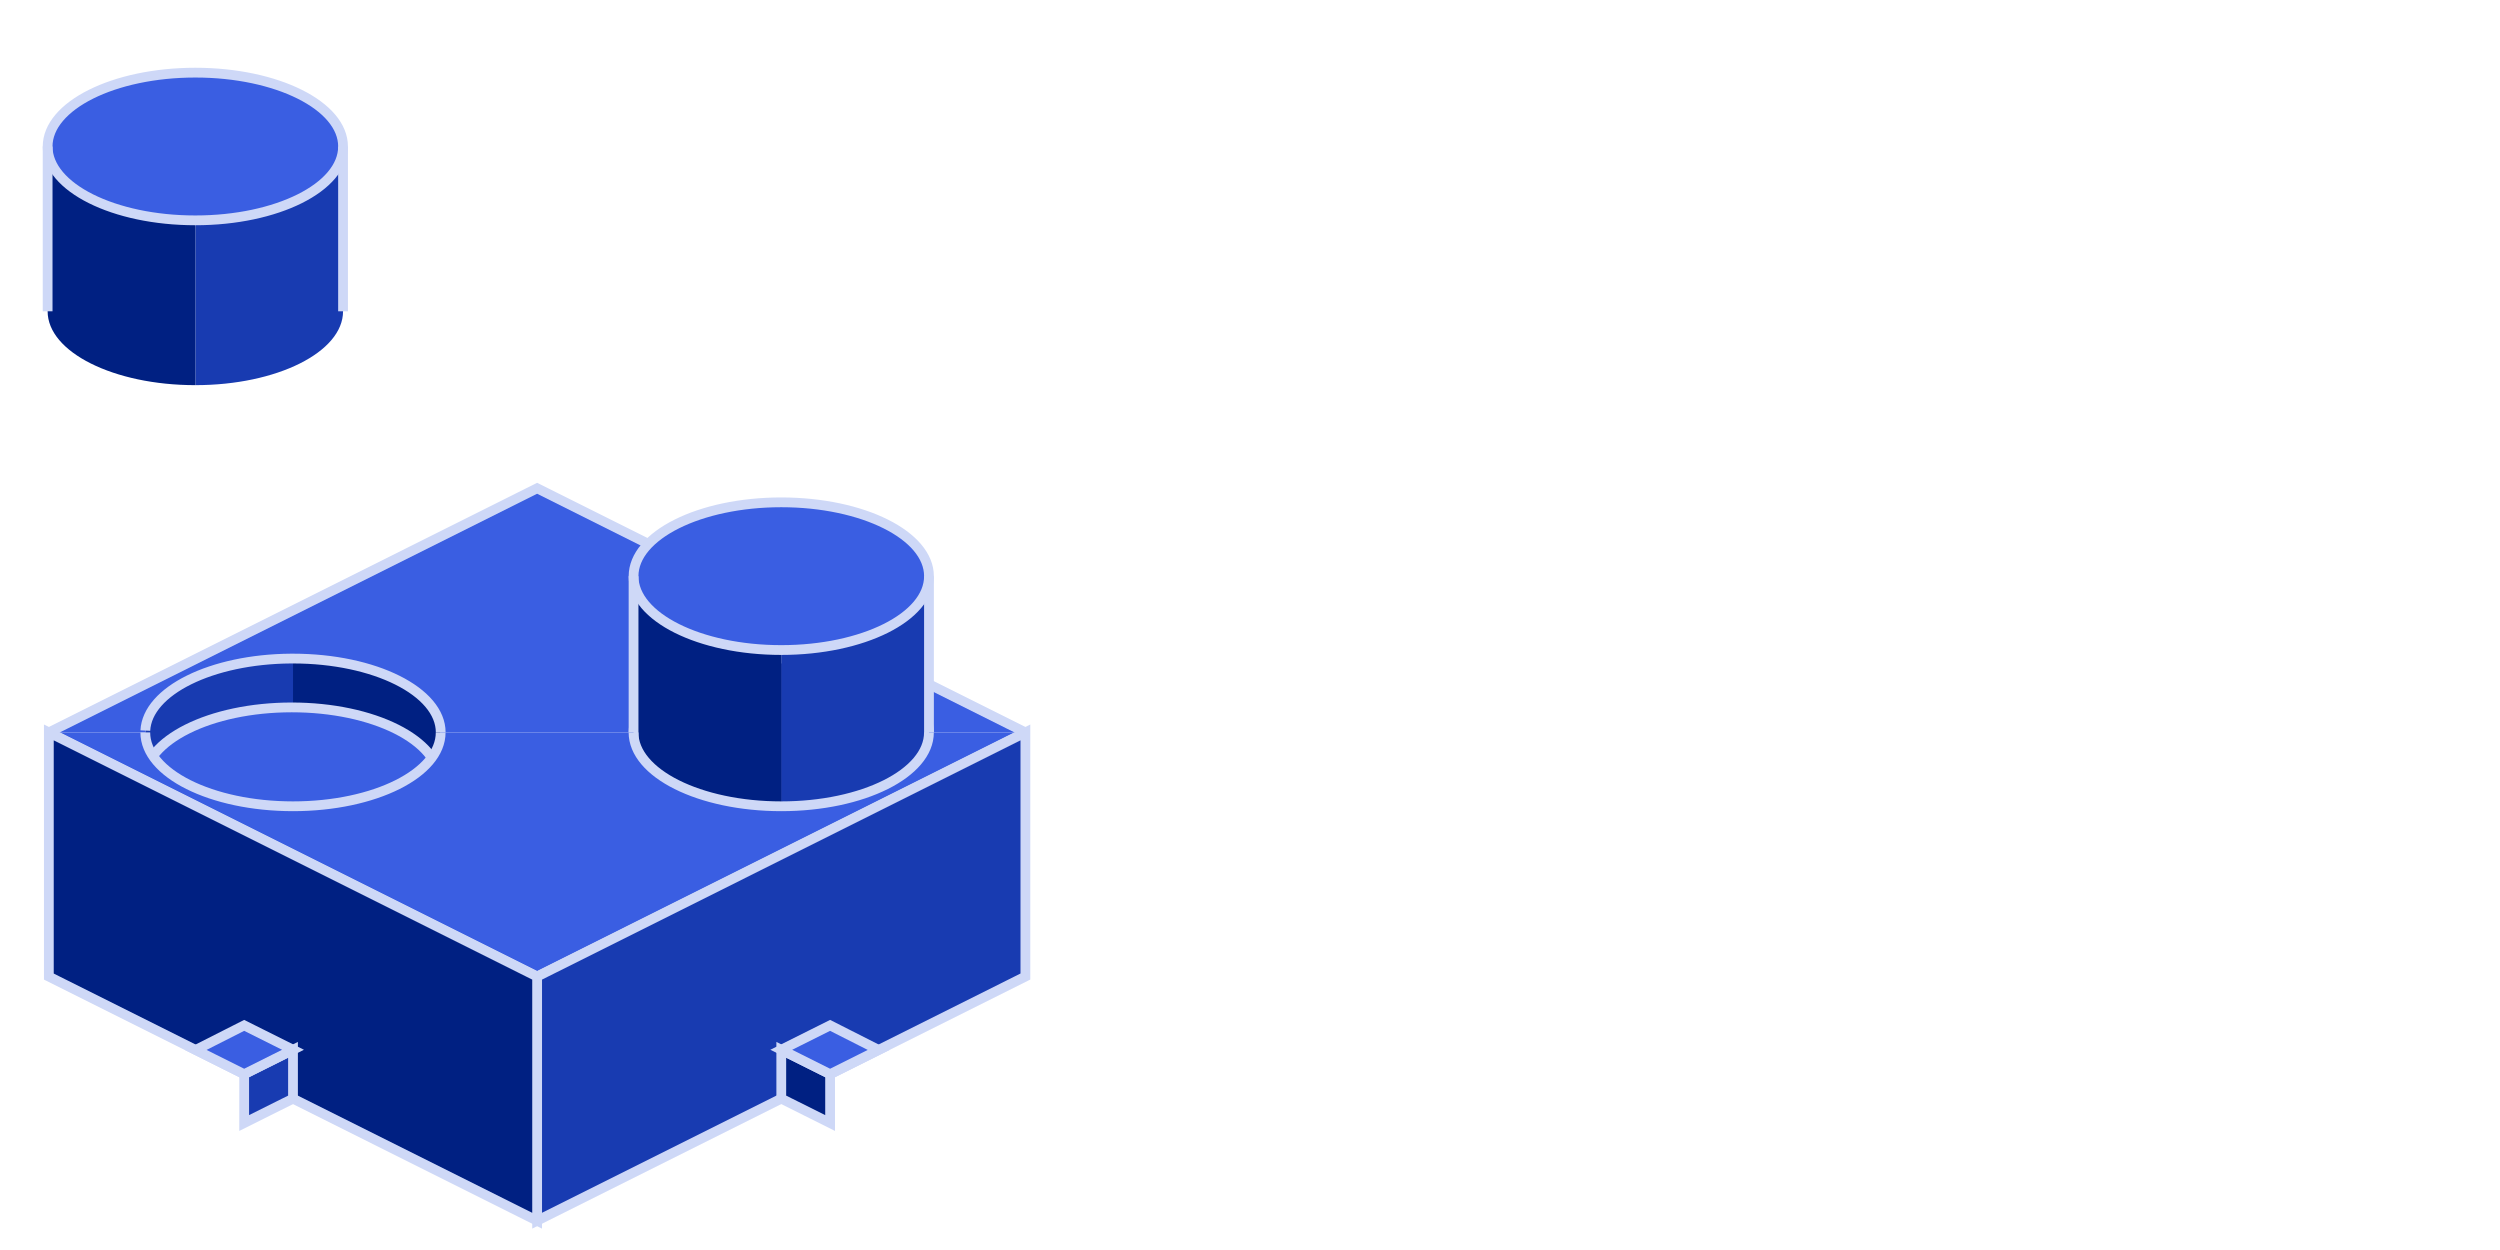
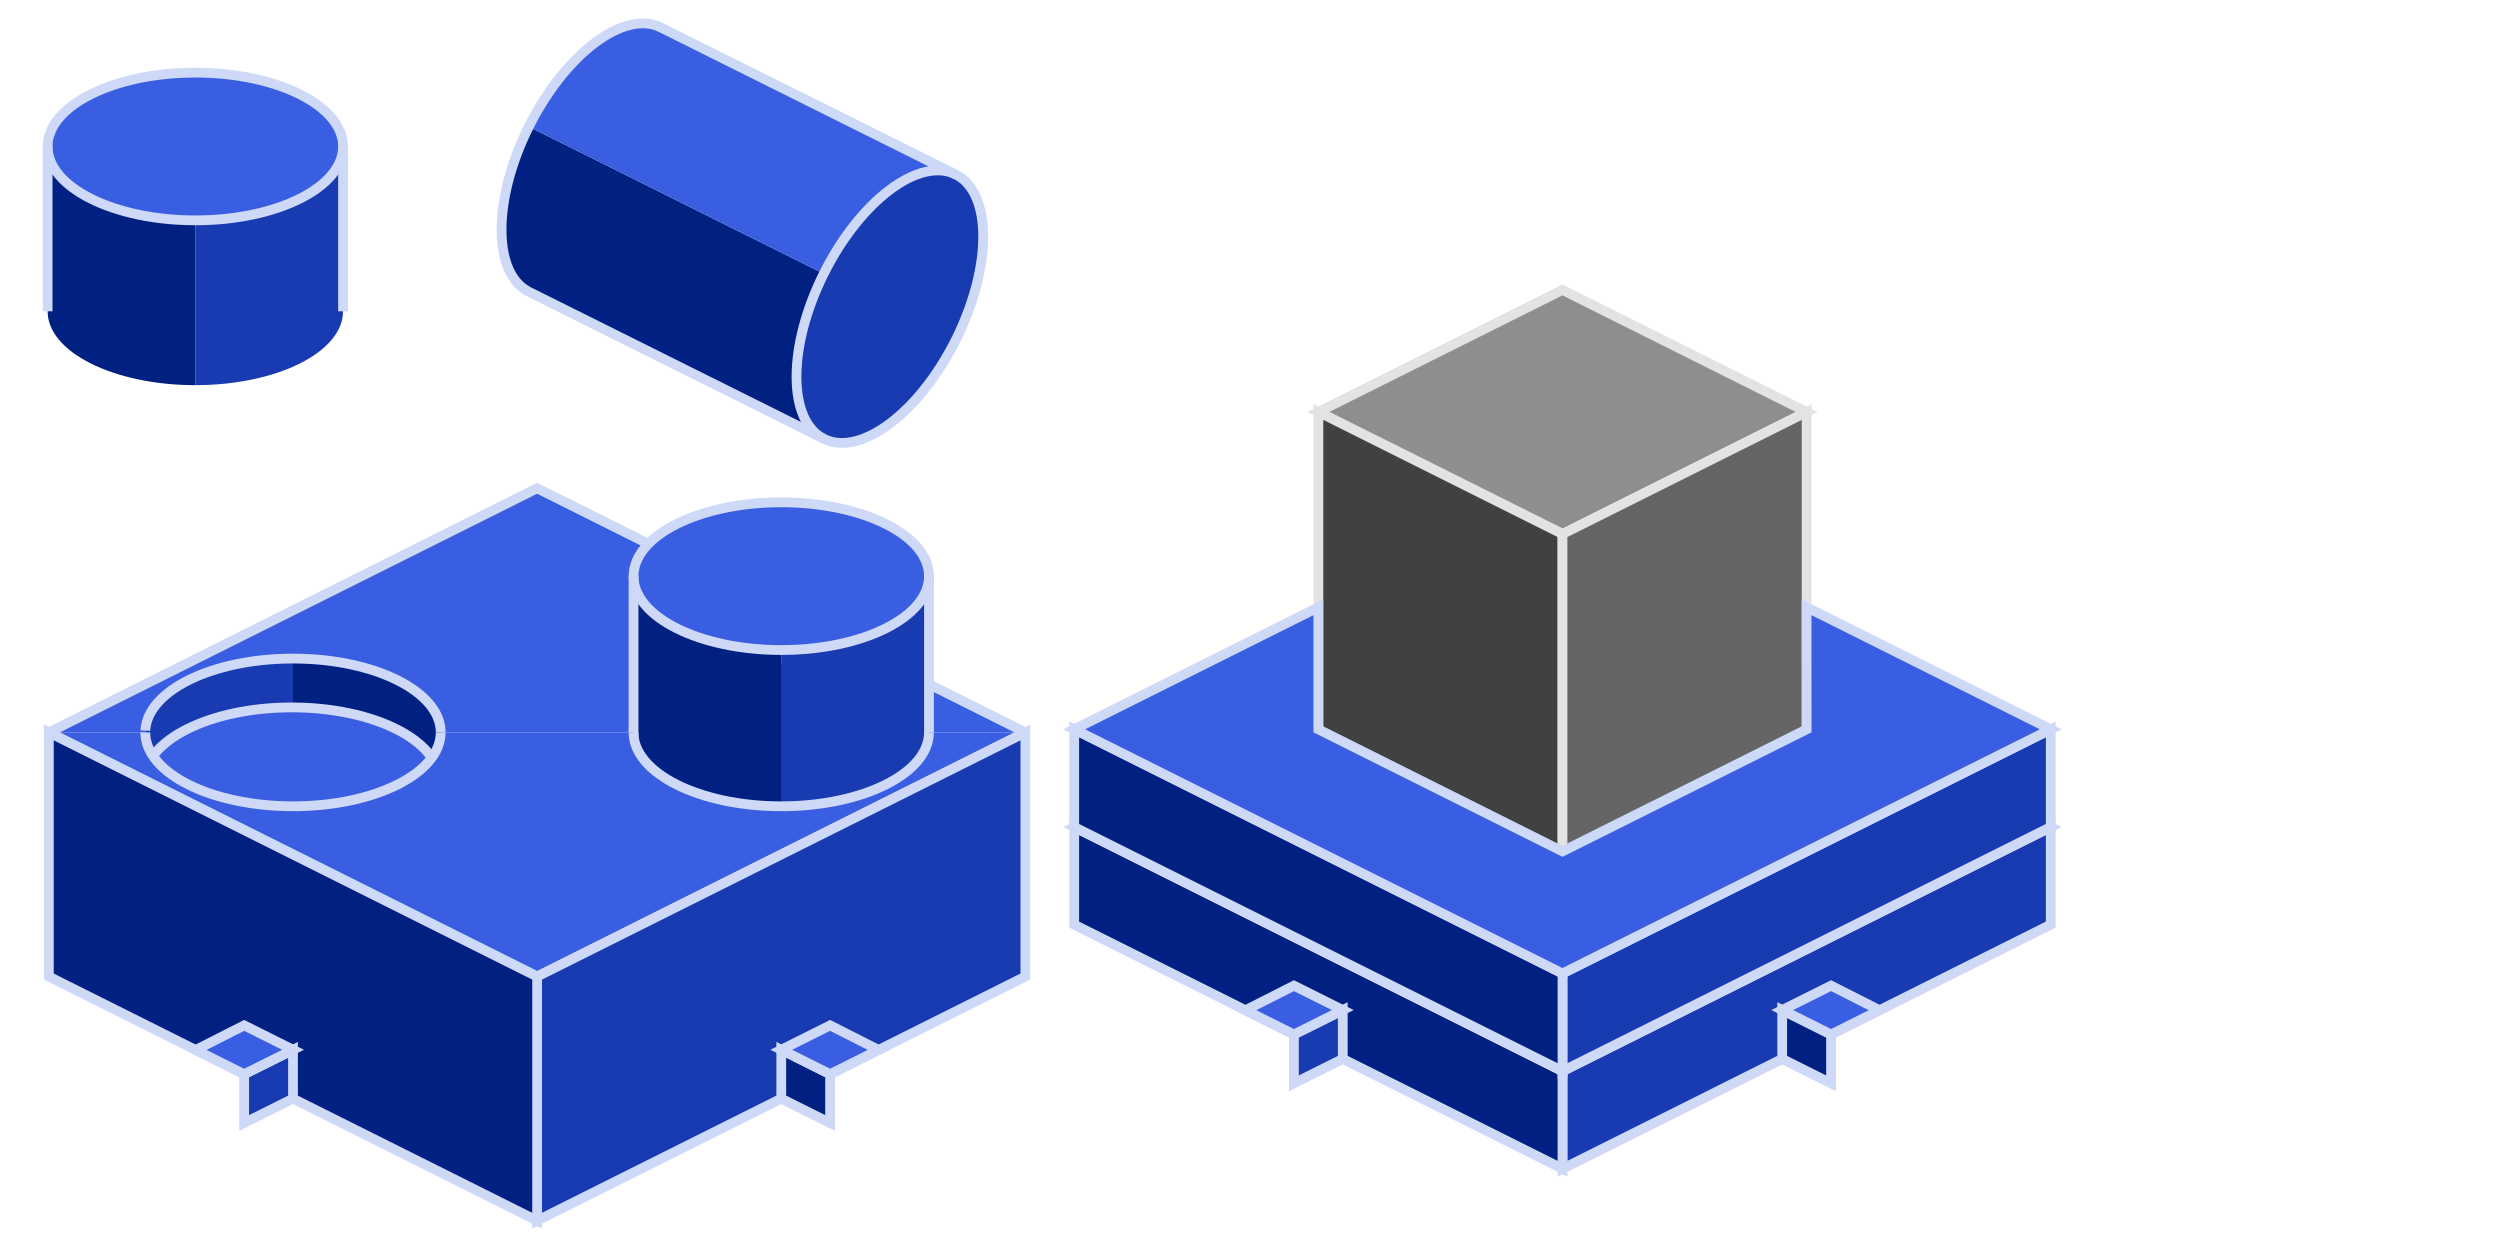
<svg xmlns="http://www.w3.org/2000/svg" width="256" height="128" viewBox="0 0 67.733 33.867" version="1.1" id="svg1047">
  <defs id="defs1041" />
  <g id="layer1">
    <path id="path1931" style="display:inline;opacity:1;fill:#002082;fill-opacity:1;stroke:none;stroke-width:0.265;stroke-linecap:round;stroke-miterlimit:4;stroke-dasharray:none;stroke-opacity:1" d="m 21.167,17.843 v 4.002 a 4.002,2.001 0 0 0 4.002,-2.001 4.002,2.001 0 0 0 -4.002,-2.001 z" />
    <path id="path2014" style="display:inline;opacity:1;fill:#183bb1;fill-opacity:1;stroke:none;stroke-width:0.265;stroke-linecap:round;stroke-miterlimit:4;stroke-dasharray:none;stroke-opacity:1" d="m 21.109,17.843 a 4.002,2.001 0 0 0 -3.944,2.001 4.002,2.001 0 0 0 4.002,2.001 v -4.002 a 4.002,2.001 0 0 0 -0.058,0 z" />
    <path id="path1949" style="display:inline;opacity:1;fill:#002082;fill-opacity:1;stroke:none;stroke-width:0.265;stroke-linecap:round;stroke-miterlimit:4;stroke-dasharray:none;stroke-opacity:1" d="m 7.938,17.843 v 4.002 A 4.002,2.001 0 0 0 11.939,19.844 4.002,2.001 0 0 0 7.938,17.843 Z" />
    <path id="path2018" style="display:inline;opacity:1;fill:#183bb1;fill-opacity:1;stroke:none;stroke-width:0.265;stroke-linecap:round;stroke-miterlimit:4;stroke-dasharray:none;stroke-opacity:1" d="m 7.88,17.843 a 4.002,2.001 0 0 0 -3.944,2.001 4.002,2.001 0 0 0 4.002,2.001 v -4.002 a 4.002,2.001 0 0 0 -0.058,0 z" />
    <path style="display:inline;fill:#3a5ee2;stroke:none;stroke-width:0.265;stroke-linecap:butt;stroke-linejoin:miter;stroke-miterlimit:4;stroke-dasharray:none;stroke-opacity:1" d="M 14.552,13.229 1.323,19.844 h 2.613 a 4.002,2.001 0 0 1 3.944,-2.001 4.002,2.001 0 0 1 0.058,0 4.002,2.001 0 0 1 4.002,2.001 h 5.226 a 4.002,2.001 0 0 1 3.943,-2.001 4.002,2.001 0 0 1 5.29e-4,0 4.002,2.001 0 0 1 0.058,0 4.002,2.001 0 0 1 4.002,2.001 h 2.613 z" id="path998" />
    <path d="m 17.165,19.842 a 4.002,2.001 0 0 1 3.943,-1.999 4.002,2.001 0 0 1 5.29e-4,0 4.002,2.001 0 0 1 0.058,0 4.002,2.001 0 0 1 4.002,2.001" style="display:inline;fill:none;stroke:#ced8f7;stroke-width:0.265;stroke-linecap:butt;stroke-linejoin:miter;stroke-miterlimit:4;stroke-dasharray:none;stroke-opacity:1" id="path1007" />
    <path d="m 3.937,19.794 a 4.002,2.001 0 0 1 3.943,-1.951 4.002,2.001 0 0 1 0.058,0 4.002,2.001 0 0 1 4.002,2.001" style="display:inline;fill:none;stroke:#ced8f7;stroke-width:0.265;stroke-linecap:butt;stroke-linejoin:miter;stroke-miterlimit:4;stroke-dasharray:none;stroke-opacity:1" id="path1000" />
    <path id="path1010" d="M 1.323,19.844 14.552,13.229 27.781,19.844" style="display:inline;fill:none;stroke:#ced8f7;stroke-width:0.265px;stroke-linecap:butt;stroke-linejoin:miter;stroke-opacity:1" />
    <g id="g1687" transform="translate(2.579693,17.72708)">
      <path id="ellipse1012" style="display:inline;opacity:1;fill:#183bb1;fill-opacity:1;stroke:none;stroke-width:0.265;stroke-linecap:round;stroke-miterlimit:4;stroke-dasharray:none;stroke-opacity:1" d="m 5.325,3.44 v 6.466 a 4.002,2.001 0 0 0 4.002,-2.001 v -4.465 z" />
      <path id="path1020" style="display:inline;opacity:1;fill:#002082;fill-opacity:1;stroke:none;stroke-width:0.265;stroke-linecap:round;stroke-miterlimit:4;stroke-dasharray:none;stroke-opacity:1" d="m 1.323,3.44 v 4.465 a 4.002,2.001 0 0 0 4.002,2.001 v -6.466 z" />
      <ellipse style="display:inline;opacity:1;fill:#3a5ee2;fill-opacity:1;stroke:#ced8f7;stroke-width:0.265;stroke-linecap:round;stroke-miterlimit:4;stroke-dasharray:none;stroke-opacity:1" id="ellipse1984" cx="5.325" cy="3.44" rx="4.002" ry="2.001" />
      <path style="display:inline;fill:none;stroke:#ced8f7;stroke-width:0.265px;stroke-linecap:butt;stroke-linejoin:miter;stroke-opacity:1" d="m 9.327,3.44 v 4.465" id="path1024" />
      <path style="display:inline;fill:none;stroke:#ced8f7;stroke-width:0.265px;stroke-linecap:butt;stroke-linejoin:miter;stroke-opacity:1" d="m 1.323,3.44 v 4.465" id="path1026" />
    </g>
    <g transform="translate(15.84192,12.17083)" id="g1701">
      <path d="m 5.325,3.44 v 6.466 a 4.002,2.001 0 0 0 4.002,-2.001 v -4.465 z" style="display:inline;opacity:1;fill:#183bb1;fill-opacity:1;stroke:none;stroke-width:0.265;stroke-linecap:round;stroke-miterlimit:4;stroke-dasharray:none;stroke-opacity:1" id="path1691" />
      <path d="m 1.323,3.44 v 4.465 a 4.002,2.001 0 0 0 4.002,2.001 v -6.466 z" style="display:inline;opacity:1;fill:#002082;fill-opacity:1;stroke:none;stroke-width:0.265;stroke-linecap:round;stroke-miterlimit:4;stroke-dasharray:none;stroke-opacity:1" id="path1693" />
      <ellipse ry="2.001" rx="4.002" cy="3.44" cx="5.325" id="ellipse1695" style="display:inline;opacity:1;fill:#3a5ee2;fill-opacity:1;stroke:#ced8f7;stroke-width:0.265;stroke-linecap:round;stroke-miterlimit:4;stroke-dasharray:none;stroke-opacity:1" />
      <path id="path1697" d="m 9.327,3.44 v 4.465" style="display:inline;fill:none;stroke:#ced8f7;stroke-width:0.265px;stroke-linecap:butt;stroke-linejoin:miter;stroke-opacity:1" />
      <path id="path1699" d="m 1.323,3.44 v 4.465" style="display:inline;fill:none;stroke:#ced8f7;stroke-width:0.265px;stroke-linecap:butt;stroke-linejoin:miter;stroke-opacity:1" />
    </g>
    <path id="path970" style="display:inline;fill:#3a5ee2;stroke:none;stroke-width:0.265;stroke-linecap:butt;stroke-linejoin:miter;stroke-miterlimit:4;stroke-dasharray:none;stroke-opacity:1" d="m 27.781,19.844 h -2.613 a 4.002,2.001 0 0 1 -4.002,2.001 4.002,2.001 0 0 1 -4.002,-2.001 h -5.226 A 4.002,2.001 0 0 1 7.938,21.845 4.002,2.001 0 0 1 3.936,19.844 h -2.613 l 13.229,6.615 z" />
    <path d="M 11.939,19.844 A 4.002,2.001 0 0 1 7.937,21.845 4.002,2.001 0 0 1 3.936,19.844 v 0" style="display:inline;fill:none;stroke:#ced8f7;stroke-width:0.265;stroke-linecap:butt;stroke-linejoin:miter;stroke-miterlimit:4;stroke-dasharray:none;stroke-opacity:1" id="path981" />
    <path d="m 25.168,19.844 a 4.002,2.001 0 0 1 -4.002,2.001 4.002,2.001 0 0 1 -4.002,-2.001 v 0" style="display:inline;fill:none;stroke:#ced8f7;stroke-width:0.265;stroke-linecap:butt;stroke-linejoin:miter;stroke-miterlimit:4;stroke-dasharray:none;stroke-opacity:1" id="path974" />
    <path id="path984" d="M 1.323,19.844 14.552,26.458 27.781,19.844" style="display:inline;fill:none;stroke:#ced8f7;stroke-width:0.265px;stroke-linecap:butt;stroke-linejoin:miter;stroke-opacity:1" />
    <g id="g1713" transform="translate(-0.03308028,0.5291666)">
      <path id="path1703" style="display:inline;opacity:1;fill:#183bb1;fill-opacity:1;stroke:none;stroke-width:0.265;stroke-linecap:round;stroke-miterlimit:4;stroke-dasharray:none;stroke-opacity:1" d="m 5.325,3.44 v 6.466 a 4.002,2.001 0 0 0 4.002,-2.001 v -4.465 z" />
      <path id="path1705" style="display:inline;opacity:1;fill:#002082;fill-opacity:1;stroke:none;stroke-width:0.265;stroke-linecap:round;stroke-miterlimit:4;stroke-dasharray:none;stroke-opacity:1" d="m 1.323,3.44 v 4.465 a 4.002,2.001 0 0 0 4.002,2.001 v -6.466 z" />
      <ellipse style="display:inline;opacity:1;fill:#3a5ee2;fill-opacity:1;stroke:#ced8f7;stroke-width:0.265;stroke-linecap:round;stroke-miterlimit:4;stroke-dasharray:none;stroke-opacity:1" id="ellipse1707" cx="5.325" cy="3.44" rx="4.002" ry="2.001" />
      <path style="display:inline;fill:none;stroke:#ced8f7;stroke-width:0.265px;stroke-linecap:butt;stroke-linejoin:miter;stroke-opacity:1" d="m 9.327,3.44 v 4.465" id="path1709" />
      <path style="display:inline;fill:none;stroke:#ced8f7;stroke-width:0.265px;stroke-linecap:butt;stroke-linejoin:miter;stroke-opacity:1" d="m 1.323,3.44 v 4.465" id="path1711" />
    </g>
    <path id="path1283" d="M 14.552,33.073 27.781,26.458 V 19.844 l -13.229,6.615 z" style="display:inline;fill:#183bb1;fill-opacity:1;stroke:#ced8f7;stroke-width:0.265;stroke-linecap:butt;stroke-linejoin:miter;stroke-miterlimit:4;stroke-dasharray:none;stroke-opacity:1" />
    <path style="display:inline;fill:#002082;stroke:#ced8f7;stroke-width:0.265px;stroke-linecap:butt;stroke-linejoin:miter;stroke-opacity:1" d="m 22.49,29.104 -1.323,-0.661 v 1.323 l 1.323,0.661 z" id="path1285" />
    <path style="display:inline;fill:#3a5ee2;stroke:#ced8f7;stroke-width:0.265px;stroke-linecap:butt;stroke-linejoin:miter;stroke-opacity:1" d="m 22.49,29.104 1.314,-0.657 -1.314,-0.666 -1.323,0.661 z" id="path1287" />
    <path id="path1289" d="m 1.323,19.844 v 6.615 l 13.229,6.615 v -6.615 z" style="display:inline;fill:#002082;stroke:#ced8f7;stroke-width:0.265;stroke-linecap:butt;stroke-linejoin:miter;stroke-miterlimit:4;stroke-dasharray:none;stroke-opacity:1" />
    <path id="path1291" d="m 6.615,29.104 1.323,-0.661 v 1.323 L 6.615,30.427 Z" style="display:inline;fill:#183bb1;stroke:#ced8f7;stroke-width:0.265px;stroke-linecap:butt;stroke-linejoin:miter;stroke-opacity:1" />
    <path id="path1293" d="m 6.615,29.104 -1.314,-0.657 1.314,-0.666 1.323,0.661 z" style="display:inline;fill:#3a5ee2;stroke:#ced8f7;stroke-width:0.265px;stroke-linecap:butt;stroke-linejoin:miter;stroke-opacity:1" />
+     <path id="path2006" style="display:inline;fill:#002082;fill-opacity:1;stroke:none;stroke-width:0.265;stroke-linecap:round;stroke-miterlimit:4;stroke-dasharray:none;stroke-opacity:1" d="m 14.326,3.432 a 2.001,4.002 26.5 0 0 0.005,4.474 l 2.205,1.099 1.791,0.893 3.996,1.992 a 2.001,4.002 26.5 0 0 -0.005,-4.474 l -2.205,-1.099 -1.791,-0.893 z" />
+     <path id="path2008" style="display:inline;fill:#3a5ee2;fill-opacity:1;stroke:none;stroke-width:0.265;stroke-linecap:round;stroke-miterlimit:4;stroke-dasharray:none;stroke-opacity:1" d="M 17.312,0.638 A 2.001,4.002 26.5 0 0 14.326,3.432 l 3.996,1.992 1.791,0.893 2.205,1.099 a 2.001,4.002 26.5 0 0 3.576,-2.688 l -3.996,-1.992 -1.791,-0.893 -2.205,-1.099 a 2.001,4.002 26.5 0 0 -0.59,-0.105 z" />
+     <ellipse style="display:inline;fill:#183bb1;fill-opacity:1;stroke:#ced8f7;stroke-width:0.265;stroke-linecap:round;stroke-miterlimit:4;stroke-dasharray:none;stroke-opacity:1" id="ellipse2010" cx="-3.321" cy="-25.283" rx="4.002" ry="2.001" transform="rotate(116.5)" />
+     <path style="display:inline;fill:none;stroke:#ced8f7;stroke-width:0.265px;stroke-linecap:butt;stroke-linejoin:miter;stroke-opacity:1" d="M 25.894,4.728 21.898,2.736 17.903,0.744 c -0.989,-0.493 -2.59,0.711 -3.576,2.689 -0.986,1.978 -0.984,3.981 0.005,4.474 l 3.996,1.992 3.996,1.992" id="path2015" />
+     <path style="font-variation-settings:normal;display:inline;opacity:1;vector-effect:none;fill:#183bb1;fill-opacity:1;stroke:#ced8f7;stroke-width:0.265;stroke-linecap:round;stroke-linejoin:miter;stroke-miterlimit:4;stroke-dasharray:none;stroke-dashoffset:0;stroke-opacity:1;stop-color:#000000;stop-opacity:1" d="m 42.333,31.666 -8e-6,-2.646 13.229,-6.615 v 2.646 z" id="path1838" />
+     <path style="font-variation-settings:normal;display:inline;opacity:1;vector-effect:none;fill:#002082;fill-opacity:1;stroke:#ced8f7;stroke-width:0.265;stroke-linecap:round;stroke-linejoin:miter;stroke-miterlimit:4;stroke-dasharray:none;stroke-dashoffset:0;stroke-opacity:1;stop-color:#000000;stop-opacity:1" d="M 42.333,31.666 29.104,25.052 v -2.646 l 13.229,6.615 z" id="path1840" />
+     <path id="path1861" style="display:inline;fill:#3a5ee2;stroke:#ced8f7;stroke-width:0.265;stroke-linecap:butt;stroke-linejoin:miter;stroke-miterlimit:4;stroke-dasharray:none;stroke-opacity:1" d="m 42.333,15.791 -13.229,6.615 13.229,6.615 13.229,-6.615 z m 0,3.307 6.615,3.307 -6.615,3.307 -6.615,-3.307 z" />
+     <path style="font-variation-settings:normal;display:inline;opacity:1;vector-effect:none;fill:#8e8e8e;fill-opacity:1;stroke:#e3e3e3;stroke-width:0.265;stroke-linecap:round;stroke-linejoin:miter;stroke-miterlimit:4;stroke-dasharray:none;stroke-dashoffset:0;stroke-opacity:1;stop-color:#000000;stop-opacity:1" d="m 42.333,7.854 -6.615,3.307 6.615,3.307 6.615,-3.307 z" id="path1846" />
+     <path id="path1848" style="display:inline;fill:none;stroke:#ced8f7;stroke-width:0.265;stroke-linecap:butt;stroke-linejoin:miter;stroke-miterlimit:4;stroke-dasharray:none;stroke-opacity:1" d="m 35.719,19.76 v 0 l 6.615,-3.307 v 0 l 6.615,3.307" />
+     <path style="font-variation-settings:normal;display:inline;opacity:1;vector-effect:none;fill:#414141;fill-opacity:1;stroke:#e3e3e3;stroke-width:0.265;stroke-linecap:round;stroke-linejoin:miter;stroke-miterlimit:4;stroke-dasharray:none;stroke-dashoffset:0;stroke-opacity:1;stop-color:#000000;stop-opacity:1" d="m 35.719,22.406 6.615,3.307 2e-6,-11.245 -6.615,-3.307 -3e-6,11.245" id="path1857" />
+     <path style="font-variation-settings:normal;display:inline;opacity:1;vector-effect:none;fill:#656565;fill-opacity:1;stroke:#e3e3e3;stroke-width:0.265;stroke-linecap:round;stroke-linejoin:miter;stroke-miterlimit:4;stroke-dasharray:none;stroke-dashoffset:0;stroke-opacity:1;stop-color:#000000;stop-opacity:1" d="m 42.333,14.469 -2e-6,11.245 6.615,-3.307 2e-6,-11.245 -6.615,3.307" id="path1859" />
+     <path id="path1842" d="m 42.333,29.021 -8e-6,-2.646 13.229,-6.615 v 2.646 z" style="font-variation-settings:normal;display:inline;opacity:1;vector-effect:none;fill:#183bb1;fill-opacity:1;stroke:#ced8f7;stroke-width:0.265;stroke-linecap:round;stroke-linejoin:miter;stroke-miterlimit:4;stroke-dasharray:none;stroke-dashoffset:0;stroke-opacity:1;stop-color:#000000;stop-opacity:1" />
+     <path id="path1844" d="M 42.333,29.021 29.104,22.406 v -2.646 l 13.229,6.615 z" style="font-variation-settings:normal;display:inline;opacity:1;vector-effect:none;fill:#002082;fill-opacity:1;stroke:#ced8f7;stroke-width:0.265;stroke-linecap:round;stroke-linejoin:miter;stroke-miterlimit:4;stroke-dasharray:none;stroke-dashoffset:0;stroke-opacity:1;stop-color:#000000;stop-opacity:1" />
+     <path style="display:inline;fill:#002082;stroke:#ced8f7;stroke-width:0.265px;stroke-linecap:butt;stroke-linejoin:miter;stroke-opacity:1" d="m 49.609,28.028 -1.323,-0.661 v 1.323 l 1.323,0.661 z" id="path1900" />
+     <path style="display:inline;fill:#3a5ee2;stroke:#ced8f7;stroke-width:0.265px;stroke-linecap:butt;stroke-linejoin:miter;stroke-opacity:1" d="m 49.609,28.028 1.314,-0.657 -1.314,-0.666 -1.323,0.661 z" id="path1902" />
+     <path id="path1904" d="m 35.057,28.028 1.323,-0.661 v 1.323 l -1.323,0.661 z" style="display:inline;fill:#183bb1;stroke:#ced8f7;stroke-width:0.265px;stroke-linecap:butt;stroke-linejoin:miter;stroke-opacity:1" />
+     <path id="path1906" d="m 35.057,28.028 -1.314,-0.657 1.314,-0.666 1.323,0.661 z" style="display:inline;fill:#3a5ee2;stroke:#ced8f7;stroke-width:0.265px;stroke-linecap:butt;stroke-linejoin:miter;stroke-opacity:1" />
+     <path id="path2582" d="m 48.948,19.76 -6.615,3.307 -6.615,-3.307 3e-6,-3.307 -6.615,3.307 13.229,6.615 13.229,-6.615 -6.615,-3.307 z" style="font-variation-settings:normal;opacity:1;vector-effect:none;fill:#3a5ee2;fill-opacity:1;stroke:#ced8f7;stroke-width:0.265;stroke-linecap:round;stroke-linejoin:miter;stroke-miterlimit:4;stroke-dasharray:none;stroke-dashoffset:0;stroke-opacity:1;stop-color:#000000;stop-opacity:1" />
  </g>
</svg>
